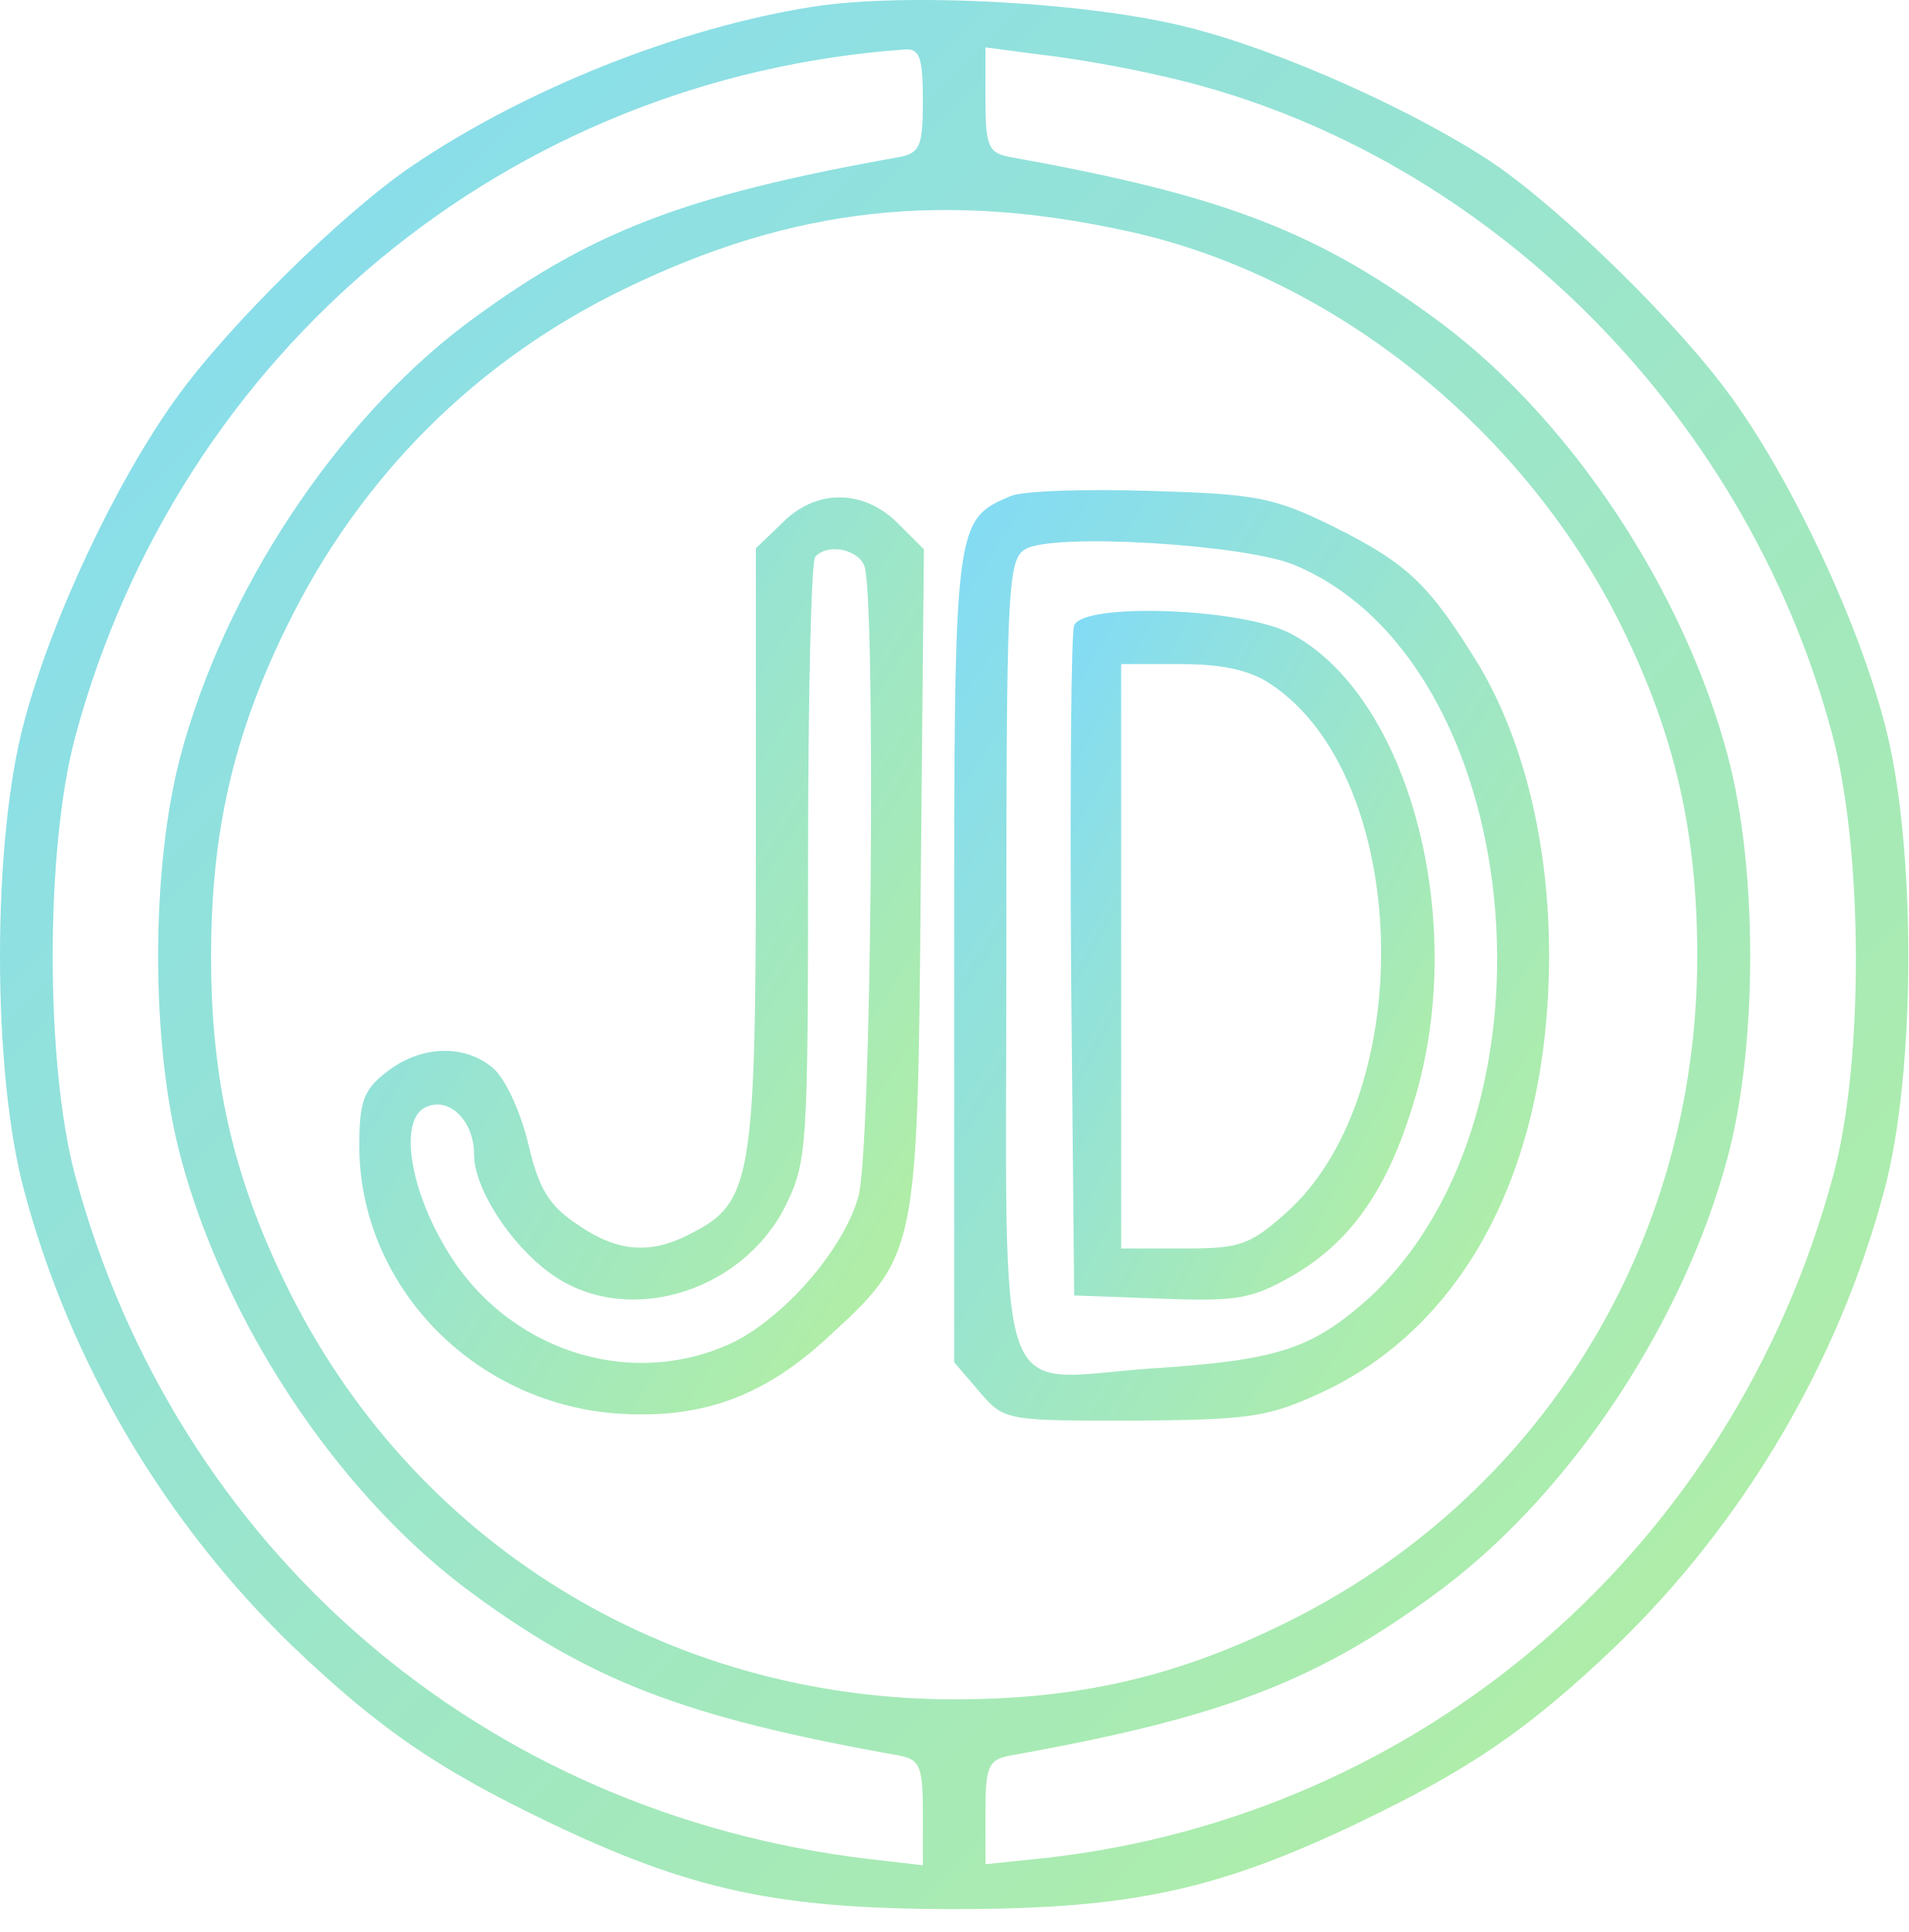
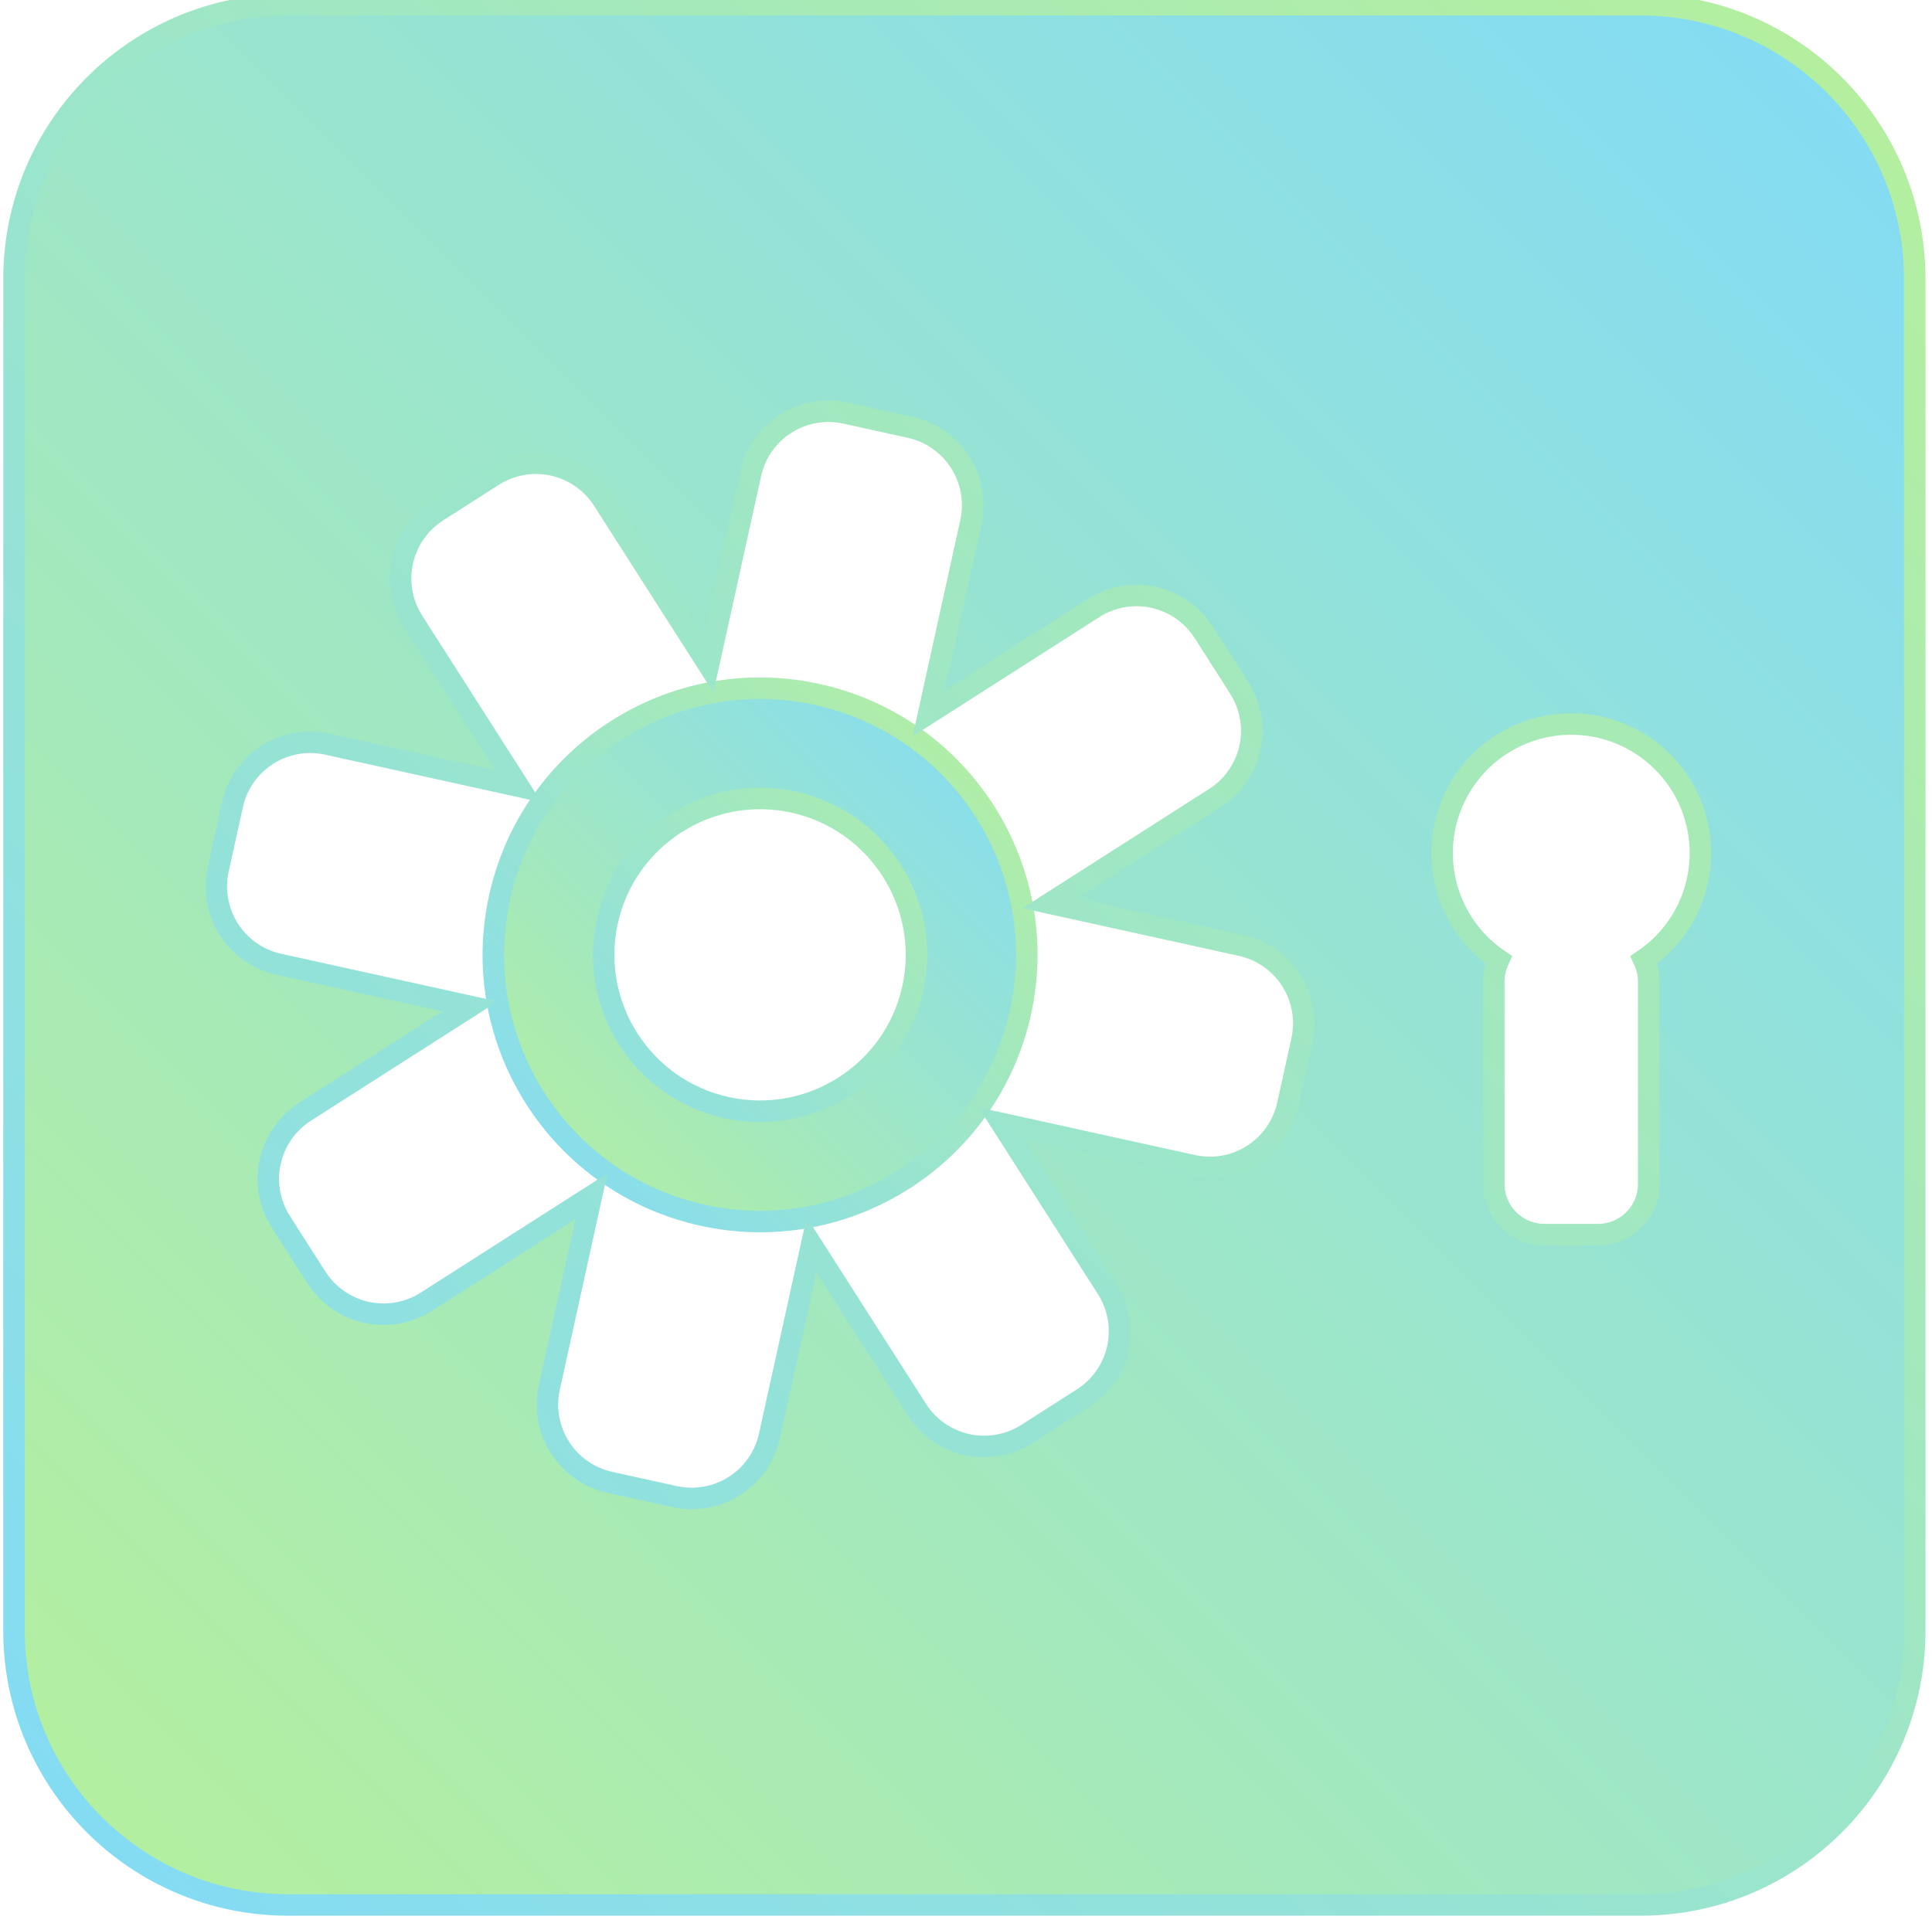
- <svg xmlns="http://www.w3.org/2000/svg" width="80" height="81" viewBox="0 0 80 81" fill="none">
-   <path d="M34.093 0.28C28.493 1.155 22.018 3.736 17.249 6.974C14.361 8.943 9.549 13.668 7.361 16.731C4.824 20.274 2.155 25.962 1.017 30.25C-0.339 35.238 -0.339 44.95 1.017 49.938C2.942 57.157 6.924 63.851 12.261 69.014C15.98 72.558 18.387 74.177 23.024 76.408C28.975 79.252 32.606 80.039 40 80.039C47.394 80.039 51.025 79.252 56.976 76.408C61.613 74.177 64.02 72.558 67.739 69.014C73.076 63.851 77.058 57.157 78.983 49.938C80.339 44.95 80.339 35.238 78.983 30.25C77.845 25.962 75.176 20.274 72.639 16.731C70.451 13.668 65.638 8.943 62.663 6.886C59.426 4.699 53.694 2.118 49.844 1.155C45.775 0.105 37.987 -0.333 34.093 0.28ZM38.688 4.218C38.688 6.143 38.556 6.405 37.725 6.58C28.625 8.199 24.687 9.73 19.48 13.624C14.055 17.737 9.418 24.781 7.58 31.65C6.311 36.375 6.311 43.813 7.58 48.538C9.418 55.407 14.055 62.451 19.48 66.564C24.687 70.458 28.625 71.989 37.725 73.608C38.556 73.783 38.688 74.045 38.688 76.014V78.202L36.412 77.939C20.224 76.014 7.405 64.989 3.161 49.326C1.892 44.644 1.892 35.544 3.161 30.862C7.536 14.674 21.318 3.255 37.944 2.074C38.556 2.03 38.688 2.424 38.688 4.218ZM48.619 3.168C61.92 6.099 73.12 17.037 76.795 30.731C78.108 35.588 78.151 44.557 76.839 49.326C72.639 64.901 59.688 76.102 43.85 77.895L41.312 78.158V75.97C41.312 74.045 41.444 73.783 42.319 73.608C51.375 71.989 55.313 70.458 60.52 66.564C65.945 62.451 70.582 55.407 72.42 48.538C73.689 43.813 73.689 36.375 72.42 31.65C70.582 24.781 65.945 17.737 60.52 13.624C55.313 9.73 51.375 8.199 42.319 6.58C41.444 6.405 41.312 6.143 41.312 4.174V1.986L43.631 2.293C44.856 2.424 47.132 2.818 48.619 3.168ZM47.438 9.73C56.013 11.655 63.976 18.087 68.001 26.312C70.232 30.862 71.151 34.931 71.151 40.094C71.151 52.169 64.545 62.845 53.782 68.095C49.232 70.326 45.163 71.245 40 71.245C27.924 71.245 17.249 64.639 11.999 53.876C9.768 49.326 8.849 45.257 8.849 40.094C8.849 34.931 9.768 30.862 11.999 26.312C15.062 20.012 19.962 15.112 26.218 12.093C33.262 8.68 39.606 7.98 47.438 9.73Z" fill="url(#paint0_linear_855_6101)" />
-   <path d="M42.363 20.799C40 21.806 40 21.893 40 40.181V57.113L41.05 58.339C42.1 59.563 42.144 59.563 47.525 59.563C52.382 59.52 53.126 59.432 55.401 58.382C61.438 55.582 64.939 48.888 64.939 40.05C64.939 35.369 63.888 31.125 62.051 27.975C59.907 24.475 59.032 23.643 55.882 22.068C53.388 20.843 52.644 20.712 48.225 20.581C45.513 20.493 42.844 20.581 42.363 20.799ZM54.263 23.687C63.932 27.712 65.857 46.569 57.413 54.401C55.007 56.545 53.651 57.026 48.225 57.376C41.575 57.857 42.188 59.607 42.188 40.094C42.188 24.781 42.231 23.468 42.975 23.031C44.069 22.331 52.163 22.812 54.263 23.687Z" fill="url(#paint1_linear_855_6101)" />
-   <path d="M45.031 26.225C44.9 26.531 44.856 32.962 44.9 40.532L45.031 54.313L48.663 54.445C51.944 54.576 52.513 54.445 54.263 53.438C56.625 52.038 58.157 49.894 59.251 46.263C61.613 38.694 59.075 29.112 54.044 26.531C51.944 25.481 45.381 25.262 45.031 26.225ZM53.257 28.675C59.119 32.525 59.513 45.782 53.957 50.813C52.382 52.213 51.988 52.344 49.625 52.344H47V40.094V27.843H49.538C51.244 27.843 52.425 28.106 53.257 28.675Z" fill="url(#paint2_linear_855_6101)" />
-   <path d="M32.781 21.937L31.687 22.987V35.544C31.687 49.326 31.512 50.419 29.018 51.688C27.312 52.607 25.912 52.52 24.206 51.338C23.024 50.551 22.587 49.851 22.149 47.969C21.843 46.657 21.187 45.213 20.662 44.775C19.48 43.769 17.643 43.813 16.199 44.95C15.236 45.694 15.062 46.175 15.062 48.101C15.105 53.876 19.787 58.776 25.781 59.257C29.325 59.52 31.95 58.601 34.662 56.107C38.469 52.607 38.469 52.694 38.6 36.944L38.731 23.031L37.637 21.937C36.194 20.493 34.181 20.493 32.781 21.937ZM36.237 23.731C36.719 25.043 36.544 48.451 35.975 50.201C35.319 52.476 32.781 55.32 30.637 56.326C26.349 58.295 21.187 56.588 18.693 52.344C17.118 49.719 16.724 46.832 17.905 46.394C18.868 46.001 19.874 47.007 19.874 48.407C19.874 49.807 21.362 52.126 23.024 53.351C26.131 55.67 31.031 54.27 32.912 50.594C33.831 48.713 33.875 48.232 33.875 36.156C33.875 29.244 34.006 23.468 34.181 23.337C34.706 22.768 35.975 23.031 36.237 23.731Z" fill="url(#paint3_linear_855_6101)" />
+ <svg xmlns="http://www.w3.org/2000/svg" width="224" height="223" viewBox="0 0 224 223" fill="none">
+   <path d="M94.774 80.542C78.098 76.867 61.602 87.41 57.927 104.086C54.252 120.762 64.793 137.258 81.471 140.933C98.147 144.608 114.646 134.065 118.318 117.389C121.993 100.713 111.452 84.214 94.774 80.542ZM105.833 114.637C103.684 124.404 93.989 130.597 84.221 128.445C74.456 126.296 68.263 116.601 70.412 106.836C72.561 97.071 82.257 90.876 92.024 93.025C101.792 95.179 107.985 104.874 105.833 114.637Z" fill="url(#paint0_linear_4977_3415)" stroke="url(#paint1_linear_4977_3415)" stroke-width="2.493" stroke-miterlimit="10" />
+   <path d="M190.212 0.551H33.411C15.855 0.551 1.625 14.781 1.625 32.337V189.136C1.625 206.691 15.855 220.922 33.411 220.922H190.212C207.765 220.922 221.998 206.691 221.998 189.136V32.337C221.998 14.781 207.765 0.551 190.212 0.551ZM150.949 120.657L149.302 128.134C148.773 130.527 147.315 132.613 145.25 133.933C143.184 135.252 140.679 135.698 138.285 135.172L116.129 130.29L128.345 149.409C128.999 150.432 129.445 151.573 129.658 152.768C129.87 153.963 129.845 155.189 129.584 156.374C129.323 157.559 128.831 158.682 128.136 159.677C127.44 160.672 126.556 161.52 125.533 162.174L119.081 166.297C117.015 167.615 114.509 168.06 112.115 167.532C109.721 167.004 107.635 165.548 106.314 163.482L94.099 144.366L89.217 166.521C88.957 167.707 88.465 168.83 87.771 169.825C87.076 170.821 86.192 171.67 85.169 172.323C84.146 172.977 83.004 173.423 81.809 173.635C80.614 173.847 79.388 173.821 78.203 173.559L70.724 171.914C65.738 170.817 62.589 165.881 63.689 160.9L68.568 138.742L49.451 150.955C48.428 151.609 47.287 152.055 46.091 152.267C44.896 152.48 43.671 152.455 42.485 152.194C41.3 151.933 40.177 151.441 39.182 150.745C38.186 150.05 37.338 149.166 36.684 148.143L32.561 141.693C31.241 139.627 30.797 137.121 31.324 134.727C31.851 132.332 33.307 130.245 35.373 128.924L54.492 116.711L32.337 111.829C31.151 111.568 30.029 111.077 29.034 110.382C28.038 109.687 27.19 108.803 26.536 107.78C25.883 106.757 25.437 105.616 25.225 104.421C25.012 103.226 25.038 102.001 25.299 100.815L26.944 93.339C27.205 92.153 27.697 91.031 28.392 90.036C29.087 89.041 29.971 88.192 30.994 87.538C32.016 86.885 33.158 86.439 34.353 86.227C35.548 86.015 36.773 86.04 37.958 86.301L60.116 91.182L47.9 72.063C46.582 69.997 46.137 67.492 46.664 65.098C47.192 62.704 48.648 60.618 50.713 59.297L57.162 55.176C59.228 53.857 61.733 53.412 64.127 53.939C66.521 54.465 68.607 55.921 69.929 57.985L82.145 77.102L87.026 54.949C88.123 49.963 93.054 46.812 98.04 47.908L105.519 49.556C107.912 50.085 109.997 51.542 111.317 53.607C112.636 55.672 113.082 58.177 112.557 60.571L107.676 82.728L126.792 70.513C128.858 69.194 131.363 68.749 133.757 69.276C136.151 69.802 138.237 71.258 139.559 73.322L143.677 79.777C144.331 80.799 144.777 81.941 144.99 83.135C145.203 84.33 145.178 85.556 144.917 86.741C144.656 87.926 144.164 89.049 143.469 90.044C142.775 91.039 141.891 91.888 140.868 92.541L121.749 104.757L143.904 109.638C146.3 110.165 148.387 111.622 149.709 113.689C151.03 115.755 151.476 118.262 150.949 120.657ZM190.583 111.316C190.937 112.074 191.154 112.911 191.154 113.806V137.298C191.154 138.071 191.002 138.836 190.706 139.55C190.411 140.264 189.977 140.912 189.431 141.458C188.885 142.005 188.236 142.438 187.522 142.734C186.809 143.03 186.043 143.182 185.271 143.182H179.076C178.303 143.182 177.537 143.03 176.823 142.735C176.109 142.439 175.46 142.006 174.914 141.459C174.367 140.913 173.934 140.264 173.638 139.55C173.342 138.836 173.19 138.071 173.19 137.298V113.806C173.19 112.914 173.407 112.076 173.761 111.316C171.112 109.517 169.109 106.916 168.048 103.895C166.986 100.874 166.922 97.593 167.863 94.532C168.804 91.472 170.703 88.794 173.279 86.892C175.854 84.99 178.972 83.964 182.174 83.965C184.141 83.965 186.088 84.352 187.904 85.104C189.721 85.856 191.372 86.959 192.762 88.349C194.152 89.739 195.255 91.389 196.008 93.206C196.76 95.022 197.148 96.969 197.148 98.936C197.147 101.378 196.549 103.784 195.405 105.942C194.261 108.1 192.605 109.945 190.583 111.316Z" fill="url(#paint2_linear_4977_3415)" stroke="url(#paint3_linear_4977_3415)" stroke-width="2.493" stroke-miterlimit="10" />
  <defs>
-     <linearGradient id="paint0_linear_855_6101" x1="-1.15184e-06" y1="-1.41064e-05" x2="80.039" y2="80" gradientUnits="userSpaceOnUse">
+     <linearGradient id="paint0_linear_4977_3415" x1="119.049" y1="79.811" x2="57.197" y2="141.664" gradientUnits="userSpaceOnUse">
      <stop stop-color="#82DBF7" />
      <stop offset="1" stop-color="#B6F09C" />
    </linearGradient>
-     <linearGradient id="paint1_linear_855_6101" x1="40" y1="20.547" x2="75.41" y2="43.181" gradientUnits="userSpaceOnUse">
+     <linearGradient id="paint1_linear_4977_3415" x1="57.196" y1="141.664" x2="119.049" y2="79.811" gradientUnits="userSpaceOnUse">
      <stop stop-color="#82DBF7" />
      <stop offset="1" stop-color="#B6F09C" />
    </linearGradient>
-     <linearGradient id="paint2_linear_855_6101" x1="44.883" y1="25.61" x2="68.74" y2="38.216" gradientUnits="userSpaceOnUse">
+     <linearGradient id="paint2_linear_4977_3415" x1="221.998" y1="0.551" x2="1.627" y2="220.924" gradientUnits="userSpaceOnUse">
      <stop stop-color="#82DBF7" />
      <stop offset="1" stop-color="#B6F09C" />
    </linearGradient>
-     <linearGradient id="paint3_linear_855_6101" x1="15.062" y1="20.854" x2="49.389" y2="41.988" gradientUnits="userSpaceOnUse">
+     <linearGradient id="paint3_linear_4977_3415" x1="1.625" y1="220.922" x2="221.996" y2="0.549" gradientUnits="userSpaceOnUse">
      <stop stop-color="#82DBF7" />
      <stop offset="1" stop-color="#B6F09C" />
    </linearGradient>
  </defs>
</svg>
